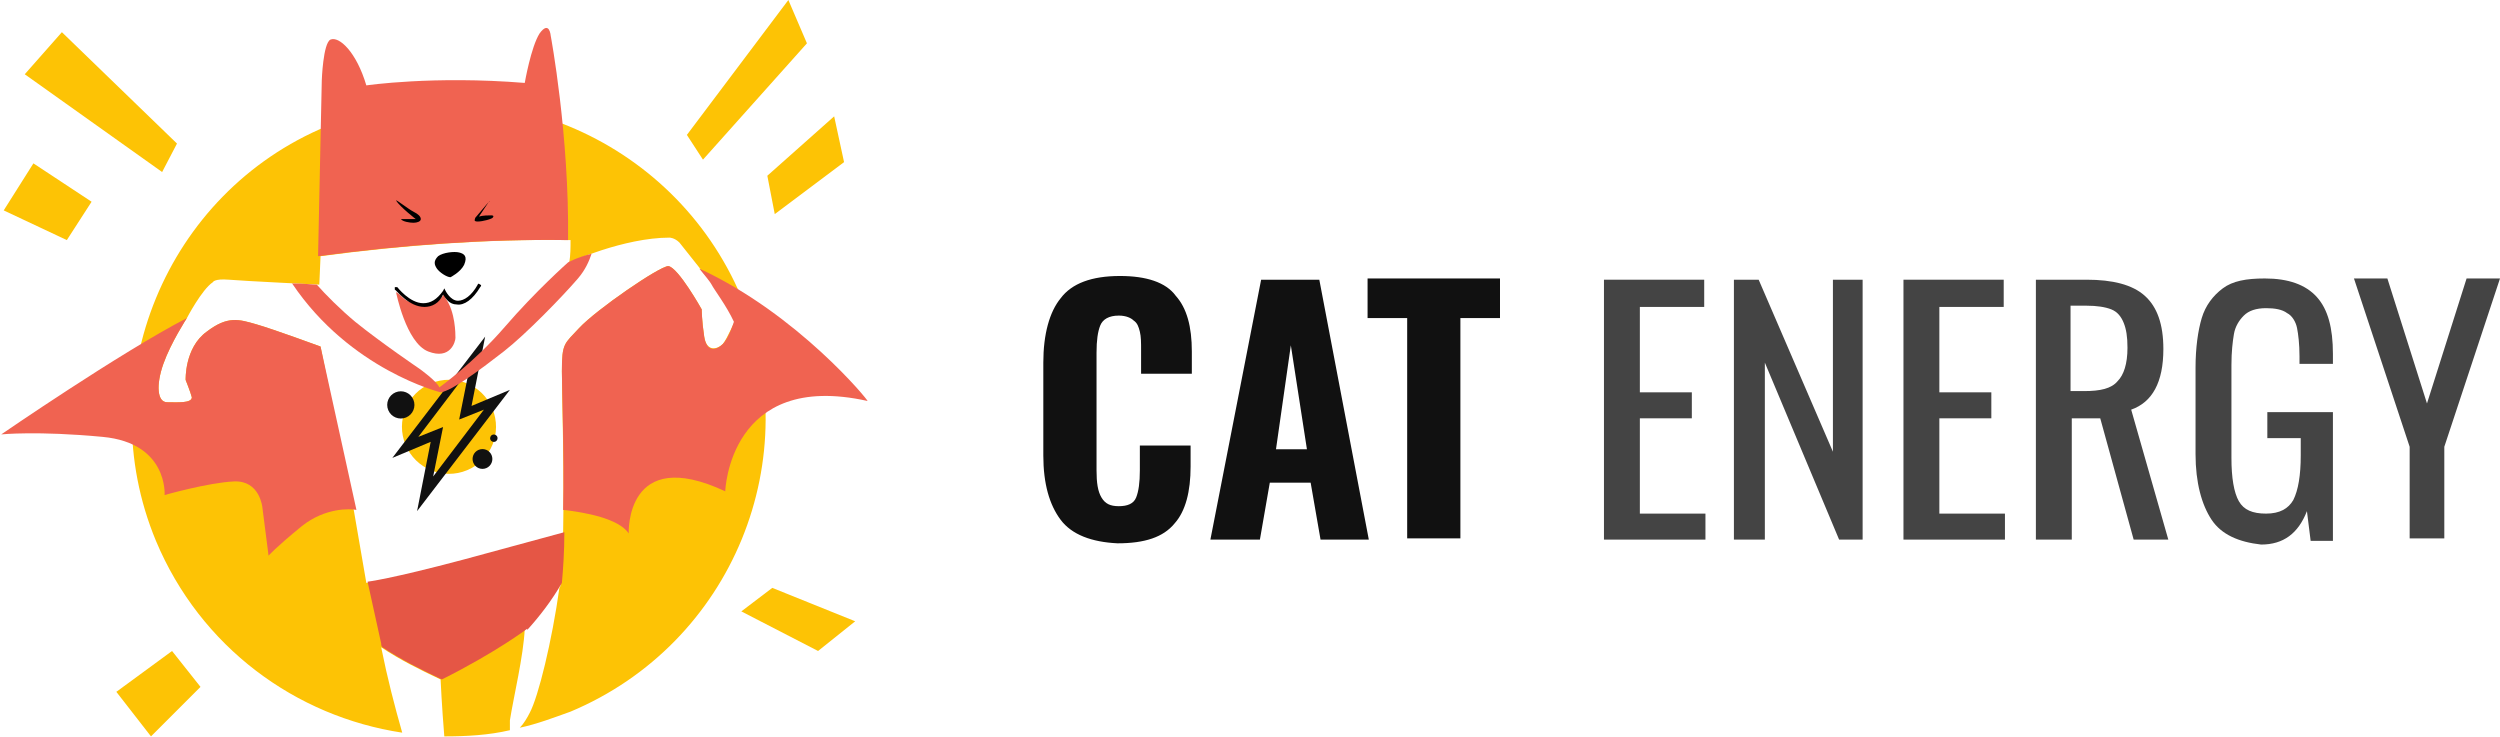
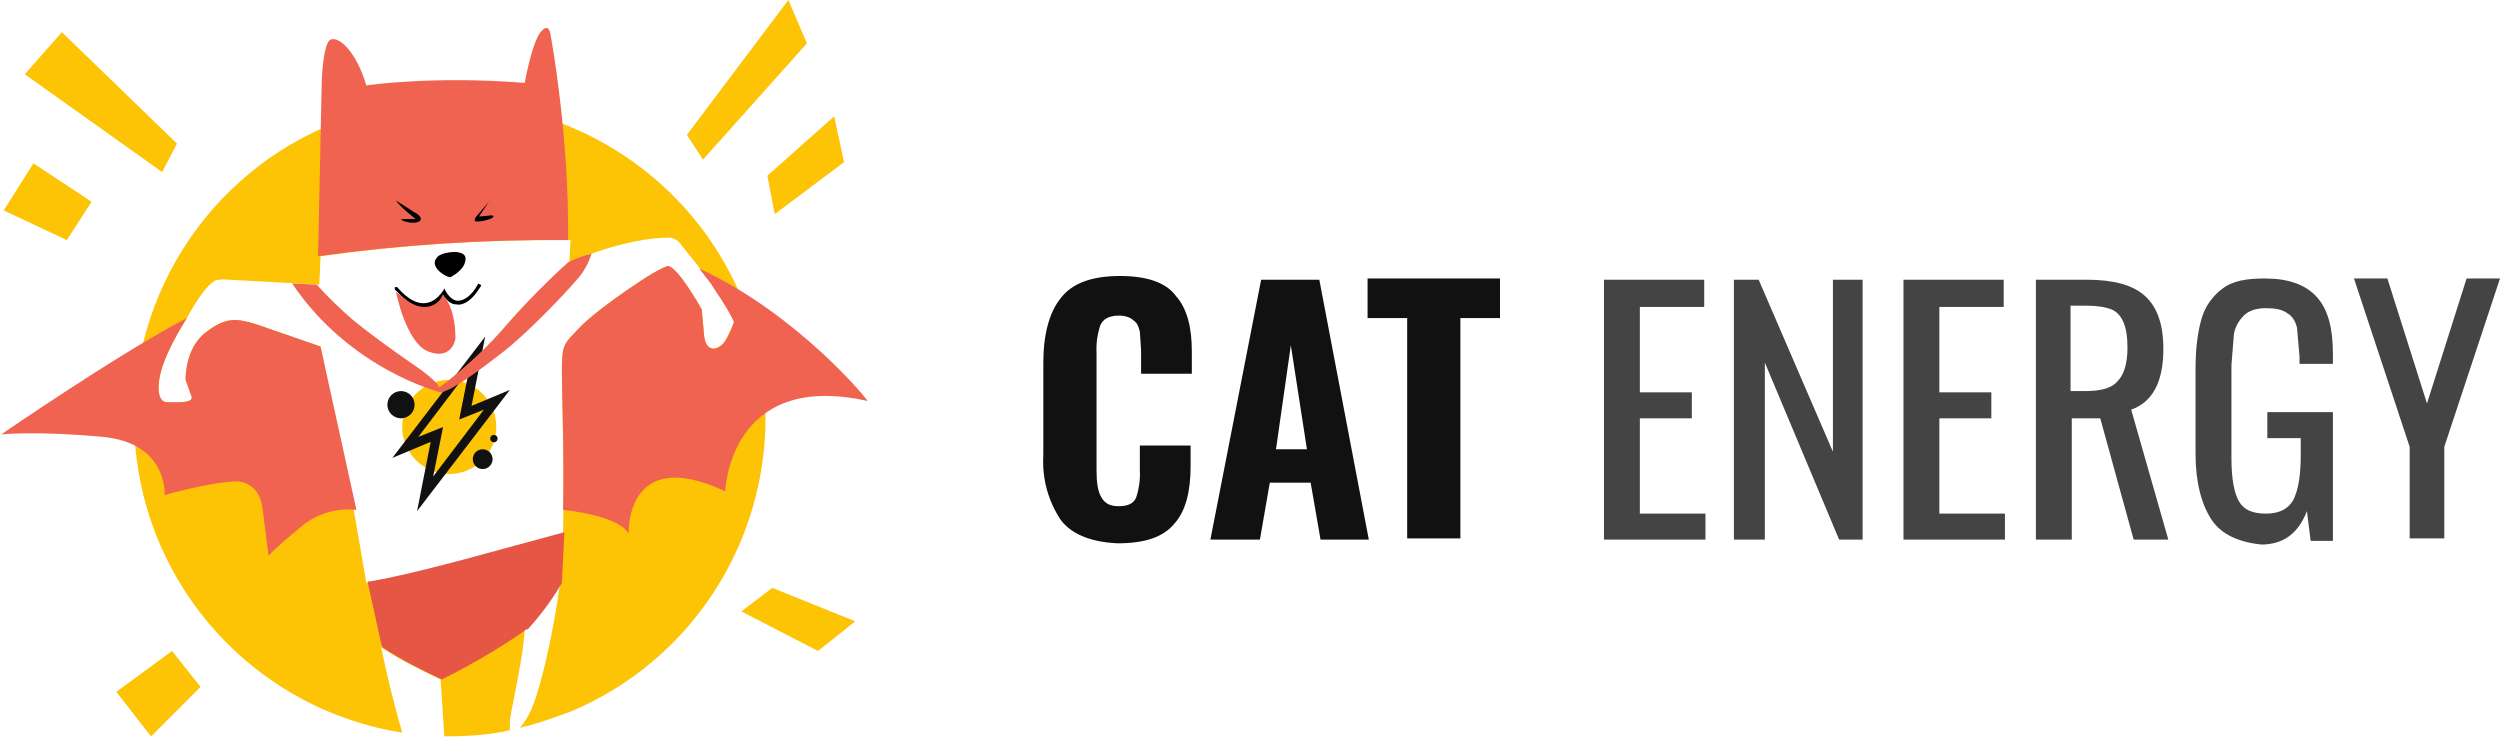
- <svg xmlns="http://www.w3.org/2000/svg" version="1.1" id="Layer_1" x="0px" y="0px" viewBox="0 0 202 59.5" style="enable-background:new 0 0 202 59.5;" xml:space="preserve">
-   <style type="text/css">
-     .st0 {
-       fill: #FDC305;
-     }
-     .st1 {
-       fill: #F06351;
-     }
-     .st2 {
-       fill: #E55645;
-     }
-     .st3 {
-       fill: #111111;
-     }
-     .st4 {
-       fill: #444444;
-     }
-   </style>
-   <path class="st0" d="M59.9,24c-5.5-13-20.5-19.2-33.5-13.8S7.2,30.7,12.6,43.7c3.6,8.6,11.3,14.2,19.9,15.5   c-0.6-2.1-1.2-4.4-1.7-6.9c1.5,1,3.1,1.8,4.8,2.6c0,0,0,0,0,0c0,0,0.1,2.2,0.3,4.6c1.8,0,3.6-0.1,5.3-0.5c0-0.2,0-0.4,0-0.8   c0.3-1.9,1.1-5.2,1.2-7.4c1.1-1.1,2.1-2.3,2.9-3.7c0,0,0,0,0,0c0,0.1,0,0.3-0.1,0.4c-0.6,4.3-1.7,8.8-2.4,10.1   c-0.2,0.4-0.5,0.9-0.8,1.2c1.4-0.3,2.7-0.8,4.1-1.3C59.2,52,65.3,37,59.9,24z M58.4,27.8c-0.4,0.4-1.3,0.7-1.5-0.6S56.7,25,56.7,25   s-1.9-3.4-2.7-3.5c-0.7,0-5.8,3.5-7.2,5c-1.2,1.3-1.4,1.2-1.4,3.5c0,1.7,0.2,8.2,0.1,13.1v0v0c0,0-2.2,0.6-8.1,2.2   c-6,1.6-7.8,1.8-7.8,1.8l-1-5.8c0,0,0,0,0,0c0,0,0,0,0,0c0,0,0,0,0,0c0,0,0,0,0,0c0,0,0,0,0,0c0,0,0,0,0,0L25.9,28   c0,0-3.8-1.4-5.2-1.8c-1.4-0.4-2.3-0.7-4,0.6c-1.8,1.3-1.7,3.9-1.7,3.9s0.4,1,0.5,1.4c0,0.5-1.2,0.4-2,0.4s-0.9-1.4-0.3-3.1   c0.6-1.7,1.9-3.7,1.9-3.7s1.2-2.3,2.1-2.9c0,0,0.1-0.3,1.3-0.2c1.1,0.1,7.3,0.4,7.3,0.4l0.1-2.3c6.7-0.9,13.5-1.4,20.2-1.3   c0,0.6,0,1.2-0.1,1.8c0,0,4.4-2,8.1-2c0,0,0.4,0,0.8,0.4c0.3,0.4,2.4,3,2.7,3.4c0.2,0.4,1.2,1.7,1.8,3C59.3,26,58.8,27.3,58.4,27.8z   " />
-   <path class="st1" d="M56.5,21.7c0.5,0.6,0.9,1.1,1,1.3c0.2,0.4,1.2,1.7,1.8,3c0,0-0.4,1.3-0.9,1.8s-1.3,0.7-1.5-0.6S56.7,25,56.7,25   s-1.9-3.4-2.7-3.5c-0.7,0-5.8,3.5-7.2,5c-1.2,1.3-1.4,1.2-1.4,3.5c0,1.5,0.2,6.6,0.1,11.2c1.8,0.2,4.5,0.7,5.3,1.9   c0,0-0.3-7.2,7.8-3.4c0,0,0.3-9.8,11.5-7.3C70.2,32.4,64.5,25.4,56.5,21.7z" />
-   <path class="st1" d="M45.9,19.4c0.1-8.5-1.4-16.5-1.4-16.5s-0.1-1.3-0.9-0.2c-0.7,1.1-1.2,4-1.2,4C35,6.1,29.6,6.9,29.6,6.9   c-0.8-2.7-2.2-4-2.9-3.7C26.1,3.5,26,6.5,26,6.5l-0.3,14.2C32.4,19.8,39.2,19.3,45.9,19.4z" />
-   <path class="st2" d="M45.4,47.1c0.1-1.1,0.2-2.5,0.2-4.1c0,0-2.2,0.6-8.1,2.2c-6,1.6-7.8,1.8-7.8,1.8l1.1,5c0,0.1,0,0.2,0.1,0.3   c1.5,1,3.1,1.8,4.8,2.6c4.4-2.2,6.9-4.1,6.9-4.1c0,0,0,0,0,0.1C43.6,49.8,44.6,48.5,45.4,47.1z" />
-   <path d="M32,16.2c0-0.1,1,0.7,1.4,0.9c0.4,0.2,0.6,0.4,0.6,0.6c0,0.2-0.3,0.3-0.6,0.3s-0.9-0.1-1-0.3c0,0,0.6,0,0.9,0h0.3   C33.7,17.8,32.3,16.7,32,16.2z" />
-   <path d="M39.5,16.3c0,0-1.1,1.3-1.1,1.3c0,0.1-0.2,0.3,0.2,0.3c0.4,0,1.1-0.2,1.2-0.3c0.1-0.1,0.1-0.2-0.1-0.2c-0.2,0-0.7,0-1,0.1   L39.5,16.3C39.6,16.3,39.6,16.2,39.5,16.3z" />
-   <path d="M36.4,22.4c0,0,0.8-0.4,1.1-1c0.3-0.7,0-0.9-0.4-1s-1.3,0-1.7,0.3c-0.4,0.4-0.3,0.7-0.1,1C35.5,22,36.1,22.4,36.4,22.4z" />
-   <path class="st1" d="M35.9,23.7c0,0-0.2,0.4-0.5,0.6c-0.2,0.2-0.6,0.4-1,0.4c-0.6,0-1.1-0.2-1.5-0.4c-0.2-0.1-0.4-0.3-0.5-0.4   c-0.2-0.2-0.4-0.3-0.4-0.3s0.8,4.1,2.6,4.8c1.8,0.7,2.2-0.8,2.2-1.1c0-0.3,0-2.1-0.8-3.2C36.1,23.6,36,23.8,35.9,23.7z" />
-   <g>
-     <path d="M34.3,24.8C34.3,24.8,34.3,24.8,34.3,24.8c-1.3,0-2.3-1.4-2.4-1.4c0-0.1,0-0.2,0-0.2c0.1,0,0.2,0,0.2,0c0,0,1,1.3,2.1,1.3     c0,0,0,0,0,0c0.6,0,1.1-0.3,1.6-1l0.1-0.2l0.1,0.2c0,0,0.4,0.8,1,0.8c0.5,0,1.1-0.4,1.6-1.3c0-0.1,0.1-0.1,0.2,0     c0.1,0,0.1,0.1,0,0.2c-0.6,1-1.3,1.5-1.9,1.4c-0.6,0-0.9-0.5-1.1-0.8C35.5,24.5,34.9,24.8,34.3,24.8z" />
-   </g>
-   <ellipse transform="matrix(0.9227 -0.3855 0.3855 0.9227 -10.5155 16.6462)" class="st0" cx="36.3" cy="34.5" rx="3.8" ry="3.8" />
-   <path class="st3" d="M41.2,31.5l-3.1,1.3l1.1-5.6l-7.5,9.8l3.1-1.3l-1.1,5.6L41.2,31.5z M33.8,35.3l4.1-5.4l-0.8,4l2-0.8L35,38.5   l0.8-4L33.8,35.3z" />
-   <ellipse transform="matrix(0.9227 -0.3855 0.3855 0.9227 -10.1149 15.0347)" class="st3" cx="32.4" cy="32.7" rx="1.1" ry="1.1" />
-   <ellipse transform="matrix(0.9227 -0.3855 0.3855 0.9227 -11.304 17.8881)" class="st3" cx="39" cy="37.1" rx="0.8" ry="0.8" />
-   <ellipse transform="matrix(0.9227 -0.3855 0.3855 0.9227 -10.5603 18.1253)" class="st3" cx="39.9" cy="35.4" rx="0.3" ry="0.3" />
-   <path class="st1" d="M45.9,21.2c0,0-2.6,2.3-5.1,5.2s-5.3,4.9-5.3,4.9c-0.2-0.5-1.6-1.5-1.6-1.5s-3.1-2.1-5.2-3.8   c-1.2-1-2.4-2.2-3.1-3c-0.3,0-1.1-0.1-2-0.1c4.7,7,12,8.8,12,8.8c0.9-0.1,3.3-1.9,5.1-3.3c1.8-1.4,4.8-4.5,6-5.9   c0.6-0.7,0.9-1.4,1.1-2C46.6,20.8,45.9,21.2,45.9,21.2z" />
-   <polygon class="st0" points="65.2,3.5 56.8,12.9 55.5,10.9 63.7,0 " />
-   <polygon class="st0" points="62.6,17.3 68.2,13.1 67.4,9.4 62,14.2 " />
-   <polygon class="st0" points="59.9,49.4 66.1,52.6 69.1,50.2 62.4,47.5 " />
-   <polygon class="st0" points="2,6 5,2.6 14.3,11.6 13.1,13.9 " />
-   <polygon class="st0" points="7.4,16.3 2.7,13.2 0.3,17 5.4,19.4 " />
-   <polygon class="st0" points="13.9,52.6 9.4,55.9 12.2,59.5 16.2,55.5 " />
-   <path class="st1" d="M25.9,28c0,0-3.8-1.4-5.2-1.8c-1.4-0.4-2.3-0.7-4,0.6c-1.8,1.3-1.7,3.9-1.7,3.9s0.4,1,0.5,1.4   c0,0.5-1.2,0.4-2,0.4s-0.9-1.4-0.3-3.1c0.6-1.7,1.9-3.7,1.9-3.7c-5.4,2.8-15,9.4-15,9.4s2.9-0.3,8.2,0.2c5.3,0.5,5,4.7,5,4.7   s3.5-1,5.6-1.1c2.1-0.1,2.3,2.1,2.3,2.1l0.5,3.9c0,0,0.5-0.6,2.7-2.4c1.9-1.5,3.9-1.4,4.4-1.3c0,0,0,0,0,0L25.9,28z" />
-   <g>
-     <path class="st3" d="M85.7,42c-0.9-1.2-1.4-2.9-1.4-5.2v-7.5c0-2.3,0.5-4.1,1.4-5.2c0.9-1.2,2.5-1.8,4.8-1.8c2.1,0,3.7,0.5,4.5,1.6     c0.9,1,1.3,2.5,1.3,4.5v1.8h-4.1v-1.9c0-0.6,0-1.1-0.1-1.5c-0.1-0.4-0.2-0.7-0.5-0.9c-0.2-0.2-0.6-0.4-1.2-0.4     c-0.8,0-1.3,0.3-1.5,0.8c-0.2,0.5-0.3,1.2-0.3,2.2v9.5c0,1,0.1,1.7,0.4,2.2c0.3,0.5,0.7,0.7,1.4,0.7c0.7,0,1.2-0.2,1.4-0.7     c0.2-0.5,0.3-1.2,0.3-2.2v-2h4.1v1.7c0,2-0.4,3.6-1.3,4.6c-0.9,1.1-2.4,1.6-4.6,1.6C88.2,43.8,86.6,43.2,85.7,42z" />
-     <path class="st3" d="M101.9,22.6h4.7l4,21h-3.9l-0.8-4.6h-3.3l-0.8,4.6h-4L101.9,22.6z M105.6,36.3l-1.3-8.4l-1.2,8.4H105.6z" />
-     <path class="st3" d="M113.7,25.7h-3.2v-3.2h10.7v3.2H118v17.8h-4.3V25.7z" />
-     <path class="st4" d="M129.6,22.6h8.1v2.2h-5.2v6.9h4.2v2.1h-4.2v7.7h5.3v2.1h-8.2V22.6z" />
-     <path class="st4" d="M140.1,22.6h2l6,13.9V22.6h2.4v21h-1.9l-6-14.3v14.3h-2.5V22.6z" />
-     <path class="st4" d="M153.8,22.6h8.1v2.2h-5.2v6.9h4.2v2.1h-4.2v7.7h5.3v2.1h-8.2V22.6z" />
-     <path class="st4" d="M164.4,22.6h4.2c2.1,0,3.7,0.4,4.7,1.3c1,0.9,1.5,2.3,1.5,4.3c0,2.7-0.9,4.3-2.6,4.9l3,10.5h-2.8l-2.7-9.8     h-2.3v9.8h-2.9V22.6z M168.4,31.6c1.3,0,2.2-0.2,2.7-0.8c0.5-0.5,0.8-1.4,0.8-2.7c0-0.9-0.1-1.5-0.3-2c-0.2-0.5-0.5-0.9-1-1.1     c-0.5-0.2-1.2-0.3-2-0.3h-1.3v6.9H168.4z" />
-     <path class="st4" d="M178.7,42c-0.8-1.2-1.3-3-1.3-5.3v-7c0-1.6,0.2-3,0.5-4c0.3-1,0.9-1.8,1.7-2.4c0.8-0.6,1.9-0.8,3.4-0.8     c1.9,0,3.3,0.5,4.2,1.5c0.9,1,1.3,2.5,1.3,4.6v0.8h-2.7v-0.6c0-1-0.1-1.8-0.2-2.3c-0.1-0.5-0.4-1-0.8-1.2c-0.4-0.3-1-0.4-1.7-0.4     c-0.8,0-1.4,0.2-1.8,0.6c-0.4,0.4-0.7,0.9-0.8,1.5c-0.1,0.6-0.2,1.4-0.2,2.5V37c0,1.6,0.2,2.8,0.6,3.5c0.4,0.7,1.1,1,2.2,1     c1.1,0,1.8-0.4,2.2-1.1c0.4-0.8,0.6-2,0.6-3.6v-1.4h-2.7v-2.1h5.3v10.4h-1.8l-0.3-2.4c-0.7,1.8-1.9,2.7-3.7,2.7     C180.9,43.8,179.5,43.2,178.7,42z" />
-     <path class="st4" d="M194.7,36.1l-4.5-13.6h2.7l3.2,10.1l3.2-10.1h2.7l-4.5,13.6v7.4h-2.8V36.1z" />
-   </g>
+ <svg xmlns="http://www.w3.org/2000/svg" id="Layer_1" viewBox="0 0 202 59.5">
+   <style>.st0{fill:#fdc305}.st1{fill:#f06351}.st3{fill:#111}.st4{fill:#444}</style>
+   <path class="st0" d="M59.9 24C54.4 11 39.4 4.8 26.4 10.2a25.7 25.7 0 0 0 6.1 49c-.6-2.1-1.2-4.4-1.7-6.9 1.5 1 3.1 1.8 4.8 2.6l.3 4.6c1.8 0 3.6-.1 5.3-.5v-.8c.3-1.9 1.1-5.2 1.2-7.4 1.1-1.1 2.1-2.3 2.9-3.7l-.1.4c-.6 4.3-1.7 8.8-2.4 10.1a5 5 0 0 1-.8 1.2c1.4-.3 2.7-.8 4.1-1.3A25.7 25.7 0 0 0 59.9 24zm-1.5 3.8c-.4.4-1.3.7-1.5-.6l-.2-2.2s-1.9-3.4-2.7-3.5c-.7 0-5.8 3.5-7.2 5-1.2 1.3-1.4 1.2-1.4 3.5 0 1.7.2 8.2.1 13.1l-8.1 2.2c-6 1.6-7.8 1.8-7.8 1.8l-1-5.8L25.9 28l-5.2-1.8c-1.4-.4-2.3-.7-4 .6-1.8 1.3-1.7 3.9-1.7 3.9l.5 1.4c0 .5-1.2.4-2 .4s-.9-1.4-.3-3.1c.6-1.7 1.9-3.7 1.9-3.7s1.2-2.3 2.1-2.9c0 0 .1-.3 1.3-.2l7.3.4.1-2.3a137 137 0 0 1 20.2-1.3l-.1 1.8s4.4-2 8.1-2c0 0 .4 0 .8.4l2.7 3.4c.2.4 1.2 1.7 1.8 3-.1 0-.6 1.3-1 1.8z" />
+   <path class="st1" d="M56.5 21.7l1 1.3c.2.4 1.2 1.7 1.8 3 0 0-.4 1.3-.9 1.8s-1.3.7-1.5-.6l-.2-2.2s-1.9-3.4-2.7-3.5c-.7 0-5.8 3.5-7.2 5-1.2 1.3-1.4 1.2-1.4 3.5 0 1.5.2 6.6.1 11.2 1.8.2 4.5.7 5.3 1.9 0 0-.3-7.2 7.8-3.4 0 0 .3-9.8 11.5-7.3.1 0-5.6-7-13.6-10.7zM45.9 19.4c.1-8.5-1.4-16.5-1.4-16.5s-.1-1.3-.9-.2c-.7 1.1-1.2 4-1.2 4-7.4-.6-12.8.2-12.8.2-.8-2.7-2.2-4-2.9-3.7-.6.3-.7 3.3-.7 3.3l-.3 14.2a137 137 0 0 1 20.2-1.3z" />
+   <path d="M45.4 47.1l.2-4.1-8.1 2.2c-6 1.6-7.8 1.8-7.8 1.8l1.1 5 .1.3c1.5 1 3.1 1.8 4.8 2.6 4.4-2.2 6.9-4.1 6.9-4.1v.1c1-1.1 2-2.4 2.8-3.8z" fill="#e55645" />
+   <path d="M32 16.2l1.4.9c.4.2.6.4.6.6 0 .2-.3.3-.6.3s-.9-.1-1-.3h1.2c.1.1-1.3-1-1.6-1.5zM39.5 16.3l-1.1 1.3c0 .1-.2.3.2.3a3 3 0 0 0 1.2-.3c.1-.1.1-.2-.1-.2l-1 .1.8-1.2c.1 0 .1-.1 0 0zM36.4 22.4s.8-.4 1.1-1c.3-.7 0-.9-.4-1s-1.3 0-1.7.3c-.4.4-.3.7-.1 1 .2.3.8.7 1.1.7z" />
+   <path class="st1" d="M35.9 23.7s-.2.4-.5.6c-.2.2-.6.4-1 .4-.6 0-1.1-.2-1.5-.4l-.5-.4-.4-.3s.8 4.1 2.6 4.8c1.8.7 2.2-.8 2.2-1.1 0-.3 0-2.1-.8-3.2.1-.5 0-.3-.1-.4z" />
+   <path d="M34.3 24.8c-1.3 0-2.3-1.4-2.4-1.4v-.2h.2s1 1.3 2.1 1.3c.6 0 1.1-.3 1.6-1l.1-.2.1.2s.4.8 1 .8c.5 0 1.1-.4 1.6-1.3 0-.1.1-.1.2 0 .1 0 .1.1 0 .2-.6 1-1.3 1.5-1.9 1.4-.6 0-.9-.5-1.1-.8-.3.7-.9 1-1.5 1z" />
+   <ellipse transform="rotate(-22.7 36.3 34.5)" class="st0" cx="36.3" cy="34.5" rx="3.8" ry="3.8" />
+   <path class="st3" d="M41.2 31.5l-3.1 1.3 1.1-5.6-7.5 9.8 3.1-1.3-1.1 5.6 7.5-9.8zm-7.4 3.8l4.1-5.4-.8 4 2-.8-4.1 5.4.8-4-2 .8z" />
+   <ellipse transform="rotate(-22.7 32.4 32.7)" class="st3" cx="32.4" cy="32.7" rx="1.1" ry="1.1" />
+   <ellipse transform="rotate(-22.7 39 37.1)" class="st3" cx="39" cy="37.1" rx=".8" ry=".8" />
+   <ellipse transform="rotate(-22.7 40 35.4)" class="st3" cx="39.9" cy="35.4" rx=".3" ry=".3" />
+   <path class="st1" d="M45.9 21.2s-2.6 2.3-5.1 5.2-5.3 4.9-5.3 4.9c-.2-.5-1.6-1.5-1.6-1.5s-3.1-2.1-5.2-3.8c-1.2-1-2.4-2.2-3.1-3l-2-.1c4.7 7 12 8.8 12 8.8.9-.1 3.3-1.9 5.1-3.3 1.8-1.4 4.8-4.5 6-5.9.6-.7.9-1.4 1.1-2-1.2.3-1.9.7-1.9.7z" />
+   <path class="st0" d="M65.2 3.5l-8.4 9.4-1.3-2L63.7 0zM62.6 17.3l5.6-4.2-.8-3.7-5.4 4.8zM59.9 49.4l6.2 3.2 3-2.4-6.7-2.7zM2 6l3-3.4 9.3 9-1.2 2.3zM7.4 16.3l-4.7-3.1L.3 17l5.1 2.4zM13.9 52.6l-4.5 3.3 2.8 3.6 4-4z" />
+   <path class="st1" d="M25.9 28l-5.2-1.8c-1.4-.4-2.3-.7-4 .6-1.8 1.3-1.7 3.9-1.7 3.9l.5 1.4c0 .5-1.2.4-2 .4s-.9-1.4-.3-3.1c.6-1.7 1.9-3.7 1.9-3.7-5.4 2.8-15 9.4-15 9.4s2.9-.3 8.2.2c5.3.5 5 4.7 5 4.7s3.5-1 5.6-1.1c2.1-.1 2.3 2.1 2.3 2.1l.5 3.9s.5-.6 2.7-2.4a5.9 5.9 0 0 1 4.4-1.3L25.9 28z" />
+   <path class="st3" d="M85.7 42a8.5 8.5 0 0 1-1.4-5.2v-7.5c0-2.3.5-4.1 1.4-5.2.9-1.2 2.5-1.8 4.8-1.8 2.1 0 3.7.5 4.5 1.6.9 1 1.3 2.5 1.3 4.5v1.8h-4.1v-1.9l-.1-1.5c-.1-.4-.2-.7-.5-.9-.2-.2-.6-.4-1.2-.4-.8 0-1.3.3-1.5.8a6 6 0 0 0-.3 2.2V38c0 1 .1 1.7.4 2.2.3.5.7.7 1.4.7s1.2-.2 1.4-.7a6 6 0 0 0 .3-2.2v-2h4.1v1.7c0 2-.4 3.6-1.3 4.6-.9 1.1-2.4 1.6-4.6 1.6-2.1-.1-3.7-.7-4.6-1.9zM101.9 22.6h4.7l4 21h-3.9l-.8-4.6h-3.3l-.8 4.6h-4l4.1-21zm3.7 13.7l-1.3-8.4-1.2 8.4h2.5zM113.7 25.7h-3.2v-3.2h10.7v3.2H118v17.8h-4.3V25.7z" />
+   <path class="st4" d="M129.6 22.6h8.1v2.2h-5.2v6.9h4.2v2.1h-4.2v7.7h5.3v2.1h-8.2v-21zM140.1 22.6h2l6 13.9V22.6h2.4v21h-1.9l-6-14.3v14.3h-2.5v-21zM153.8 22.6h8.1v2.2h-5.2v6.9h4.2v2.1h-4.2v7.7h5.3v2.1h-8.2v-21zM164.4 22.6h4.2c2.1 0 3.7.4 4.7 1.3s1.5 2.3 1.5 4.3c0 2.7-.9 4.3-2.6 4.9l3 10.5h-2.8l-2.7-9.8h-2.3v9.8h-2.9v-21zm4 9c1.3 0 2.2-.2 2.7-.8.5-.5.8-1.4.8-2.7 0-.9-.1-1.5-.3-2-.2-.5-.5-.9-1-1.1-.5-.2-1.2-.3-2-.3h-1.3v6.9h1.1zM178.7 42c-.8-1.2-1.3-3-1.3-5.3v-7c0-1.6.2-3 .5-4s.9-1.8 1.7-2.4c.8-.6 1.9-.8 3.4-.8 1.9 0 3.3.5 4.2 1.5.9 1 1.3 2.5 1.3 4.6v.8h-2.7v-.6l-.2-2.3c-.1-.5-.4-1-.8-1.2-.4-.3-1-.4-1.7-.4-.8 0-1.4.2-1.8.6-.4.4-.7.9-.8 1.5l-.2 2.5V37c0 1.6.2 2.8.6 3.5.4.7 1.1 1 2.2 1s1.8-.4 2.2-1.1c.4-.8.6-2 .6-3.6v-1.4h-2.7v-2.1h5.3v10.4h-1.8l-.3-2.4c-.7 1.8-1.9 2.7-3.7 2.7-1.8-.2-3.2-.8-4-2zM194.7 36.1l-4.5-13.6h2.7l3.2 10.1 3.2-10.1h2.7l-4.5 13.6v7.4h-2.8v-7.4z" />
</svg>
